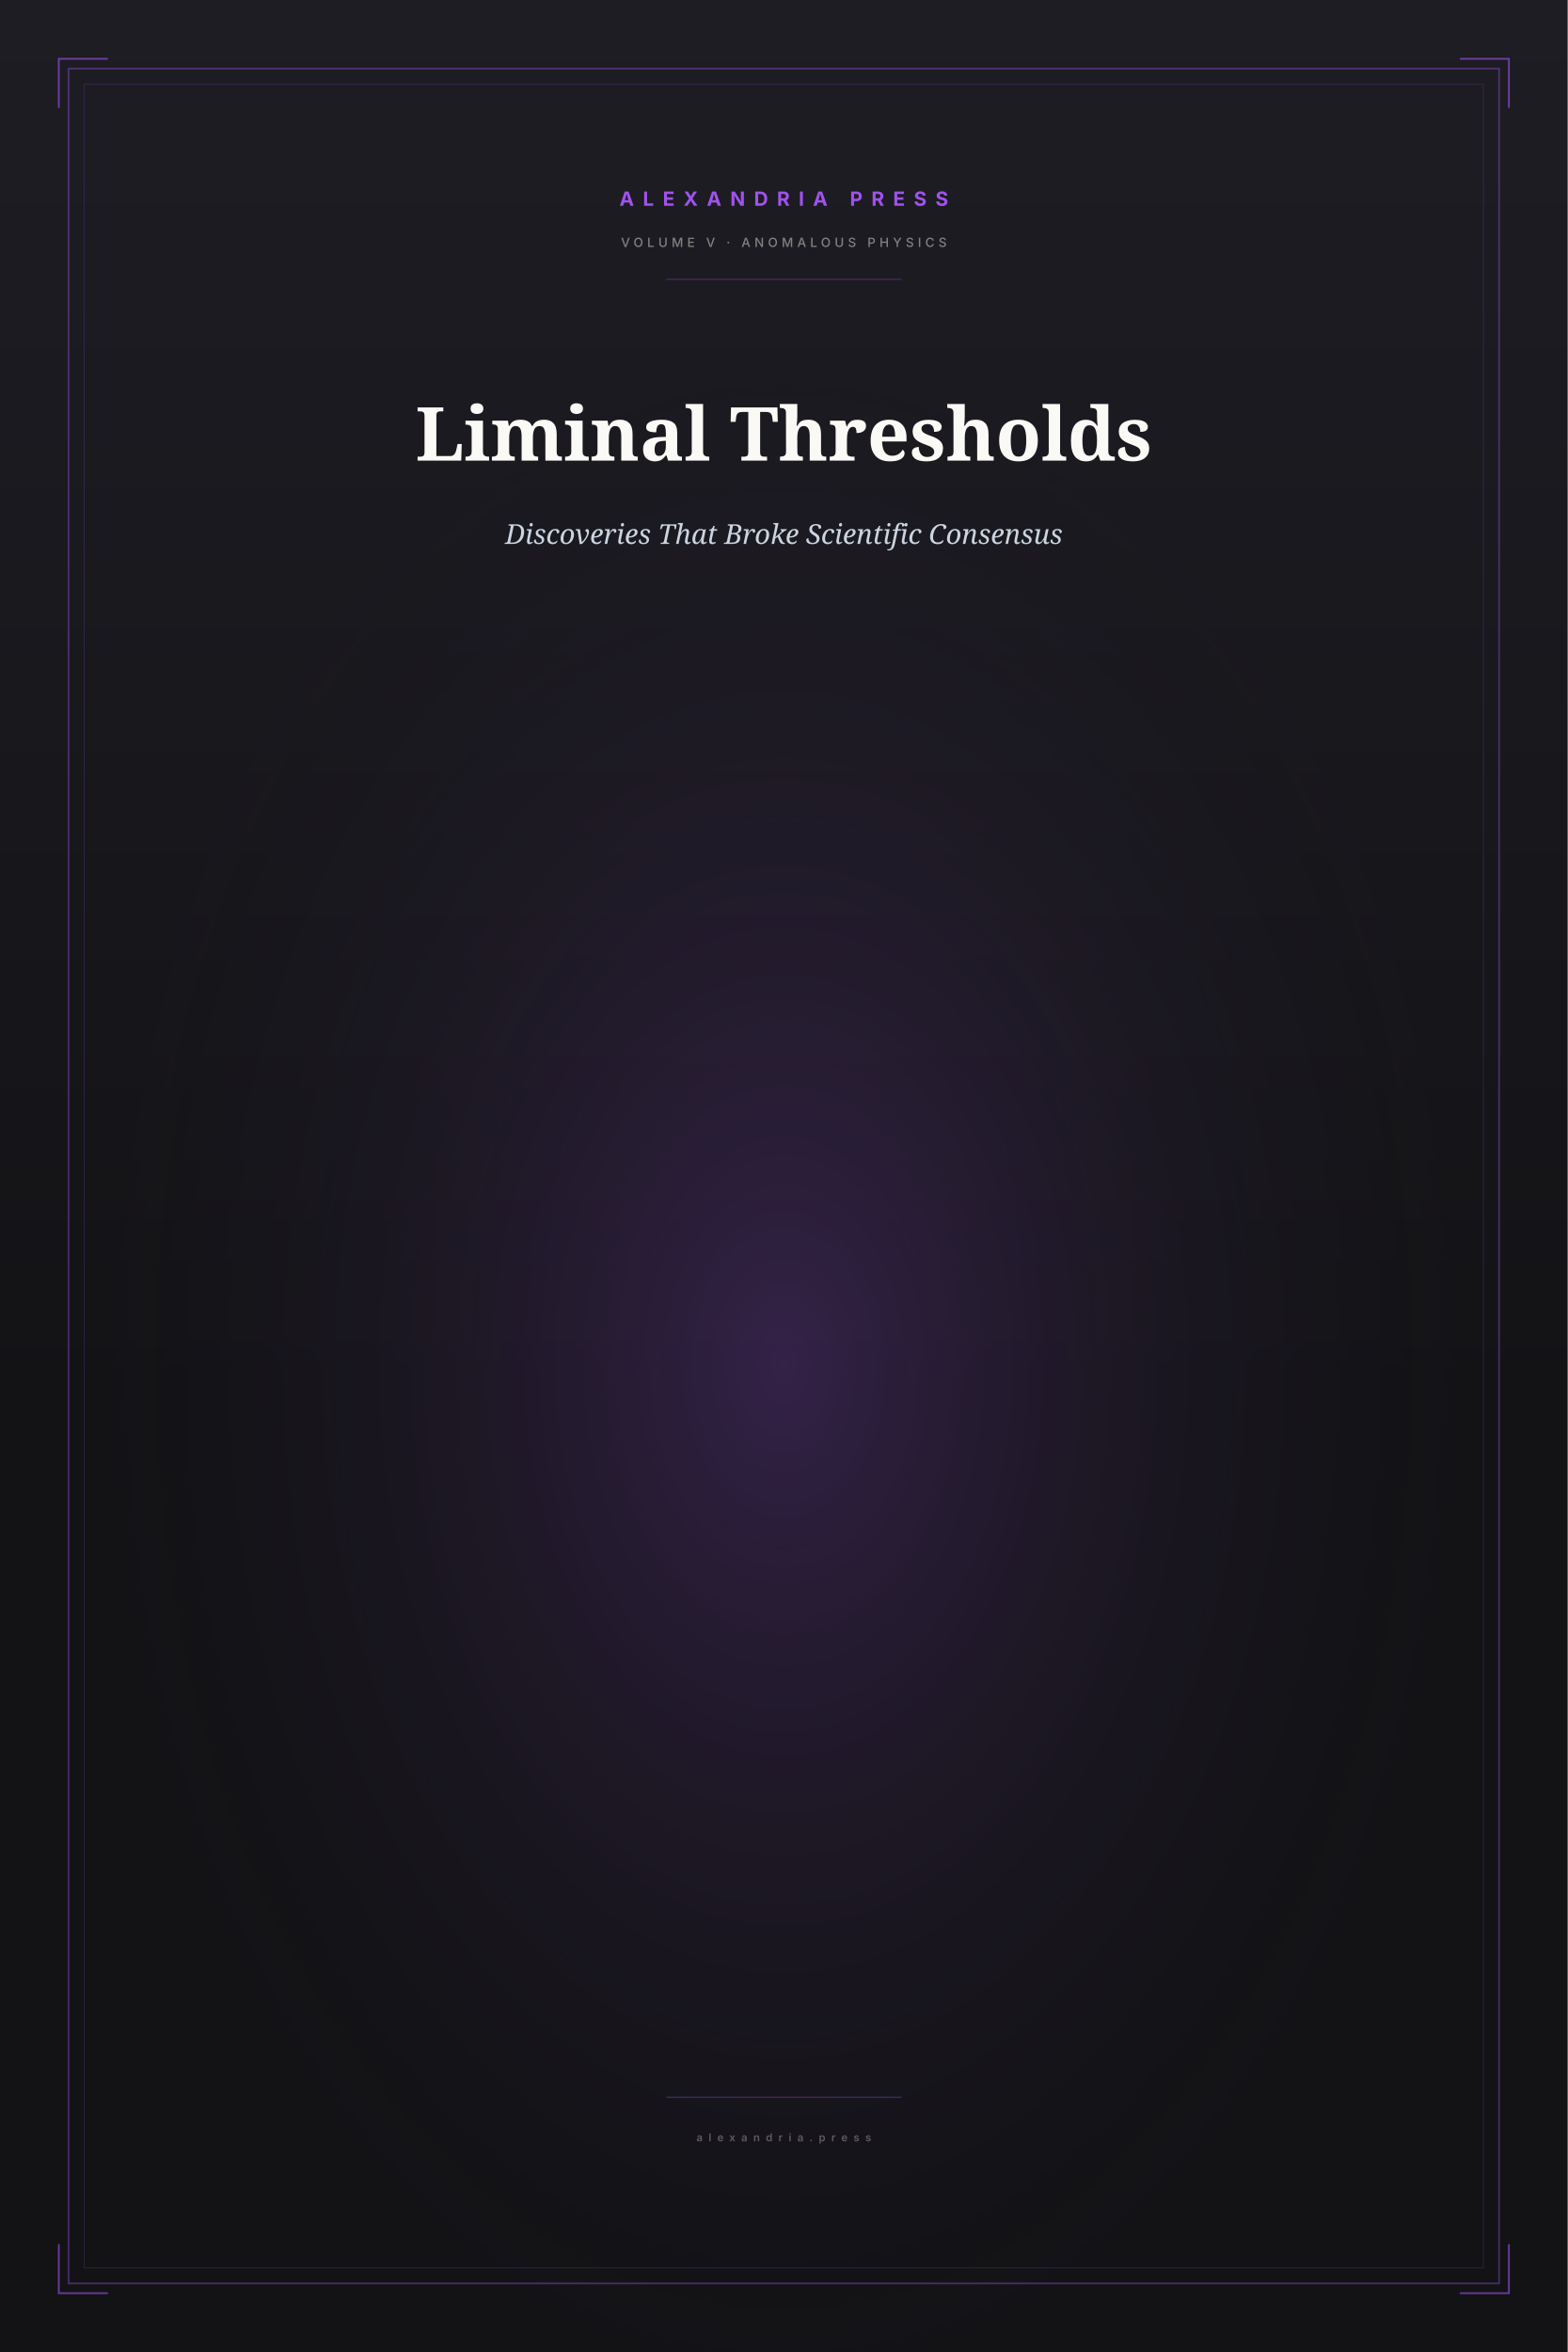
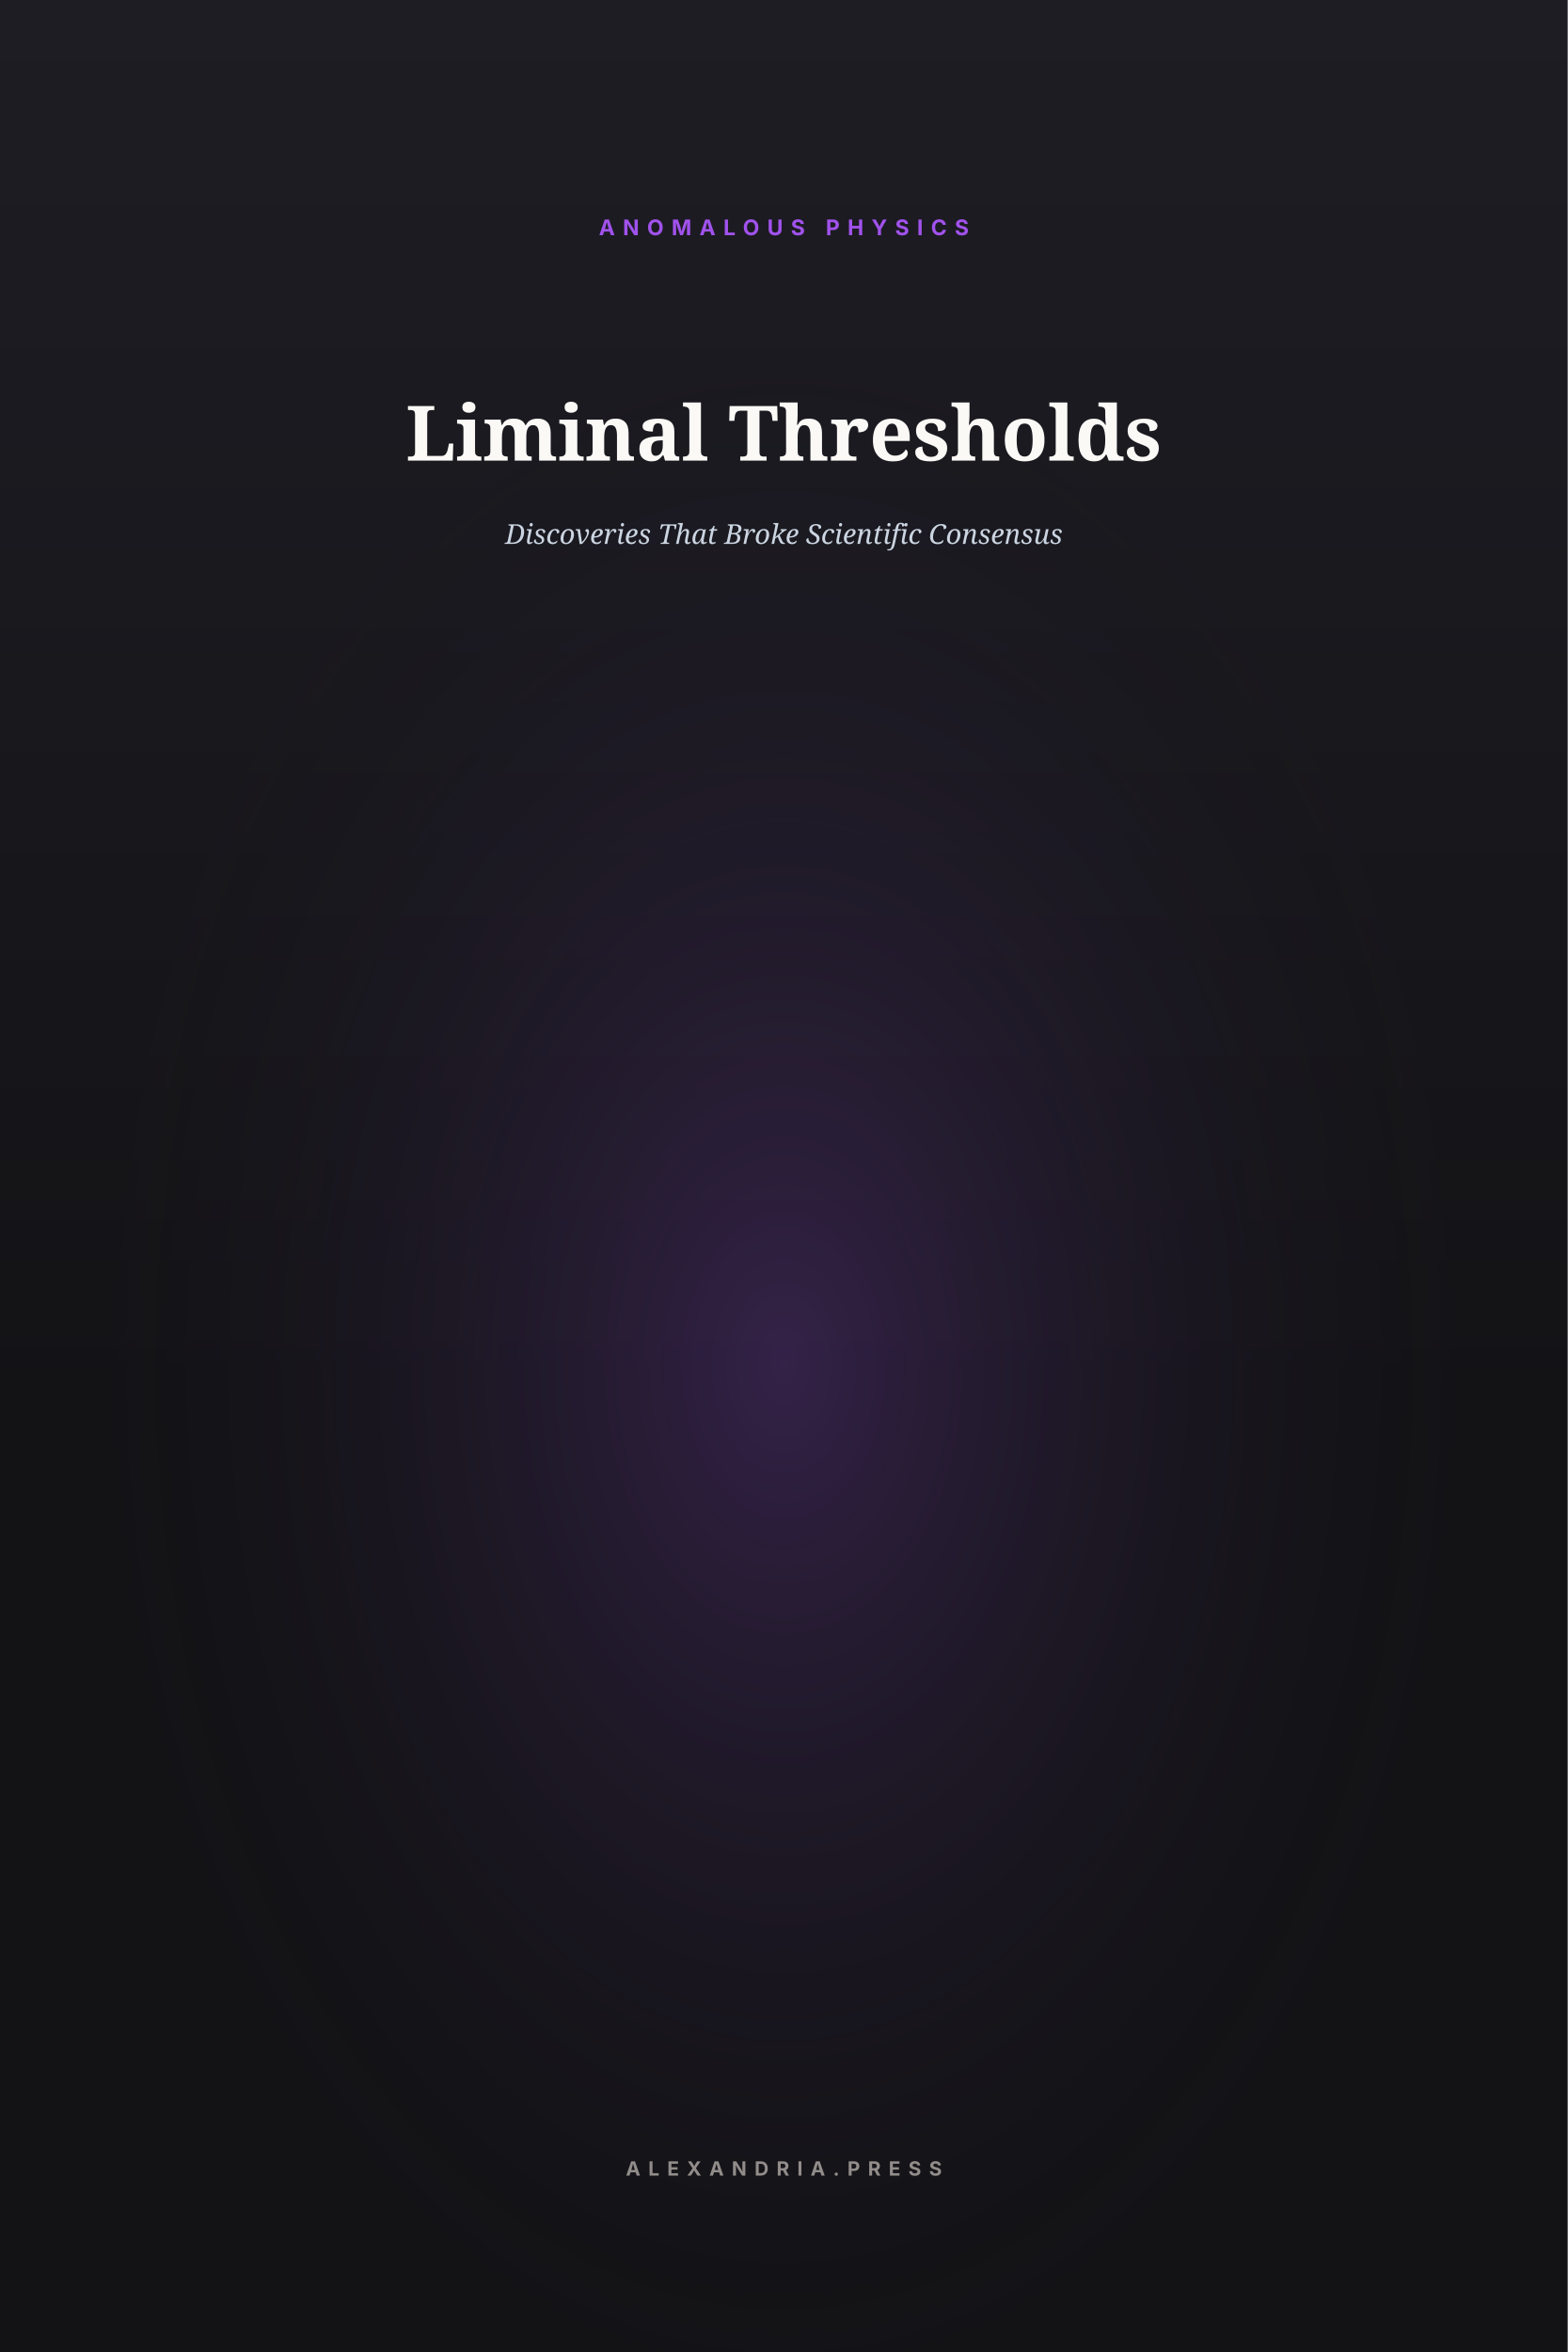
<svg xmlns="http://www.w3.org/2000/svg" viewBox="0 0 1600 2400" width="100%" height="100%">
  <defs>
    <linearGradient id="bg-liminal-thresholds" x1="0%" y1="0%" x2="0%" y2="100%">
      <stop offset="0%" stop-color="#1e1d24" />
      <stop offset="60%" stop-color="#131316" />
      <stop offset="100%" stop-color="#131316" />
    </linearGradient>
    <radialGradient id="halo-liminal-thresholds" cx="50%" cy="58%" r="45%">
      <stop offset="0%" stop-color="#a855f7" stop-opacity="0.22" />
      <stop offset="100%" stop-color="#131316" stop-opacity="0" />
    </radialGradient>
  </defs>
  <rect width="1600" height="2400" fill="url(#bg-liminal-thresholds)" />
  <rect width="1600" height="2400" fill="url(#halo-liminal-thresholds)" />
-   <rect x="70" y="70" width="1460" height="2260" fill="none" stroke="#a855f7" stroke-width="1.8" opacity="0.35" />
-   <rect x="86" y="86" width="1428" height="2228" fill="none" stroke="#a855f7" stroke-width="0.8" opacity="0.2" />
-   <g stroke="#a855f7" stroke-width="1.8" opacity="0.6">
-     <path d="M 60 110 L 60 60 L 110 60" fill="none" />
-     <path d="M 1540 110 L 1540 60 L 1490 60" fill="none" />
-     <path d="M 60 2290 L 60 2340 L 110 2340" fill="none" />
-     <path d="M 1540 2290 L 1540 2340 L 1490 2340" fill="none" />
-   </g>
  <g text-anchor="middle" font-family="'Inter', -apple-system, sans-serif">
-     <text x="800" y="210" font-size="20" font-weight="700" letter-spacing="9" fill="#a855f7" opacity="0.95">ALEXANDRIA PRESS</text>
-     <text x="800" y="252" font-size="13" font-weight="500" letter-spacing="4" fill="#a8a29e" opacity="0.75">VOLUME V · ANOMALOUS PHYSICS</text>
-     <line x1="680" y1="285" x2="920" y2="285" stroke="#a855f7" stroke-width="1" opacity="0.35" />
+     <text x="800" y="240" font-size="22" font-weight="700" letter-spacing="8" fill="#a855f7" opacity="0.95">ANOMALOUS PHYSICS</text>
  </g>
  <g text-anchor="middle">
-     <text x="800" y="470" font-family="'Literata', Georgia, serif" font-size="76" font-weight="700" fill="#faf9f6">
+     <text x="800" y="470" font-family="'Literata', Georgia, serif" font-size="78" font-weight="700" fill="#faf9f6">
      Liminal Thresholds
    </text>
    <text x="800" y="555" font-family="'Literata', Georgia, serif" font-size="28" font-weight="300" font-style="italic" fill="#cbd5e1">
      Discoveries That Broke Scientific Consensus
    </text>
  </g>
-   <g text-anchor="middle" font-family="'Inter', -apple-system, sans-serif" opacity="0.5">
-     <line x1="680" y1="2140" x2="920" y2="2140" stroke="#a855f7" stroke-width="0.8" />
-     <text x="800" y="2185" font-size="11" font-weight="600" letter-spacing="6" fill="#a8a29e">alexandria.press</text>
+   <g text-anchor="middle" font-family="'Inter', -apple-system, sans-serif">
+     <text x="800" y="2220" font-size="20" font-weight="700" letter-spacing="8" fill="#a8a29e" opacity="0.85">ALEXANDRIA.PRESS</text>
  </g>
</svg>
